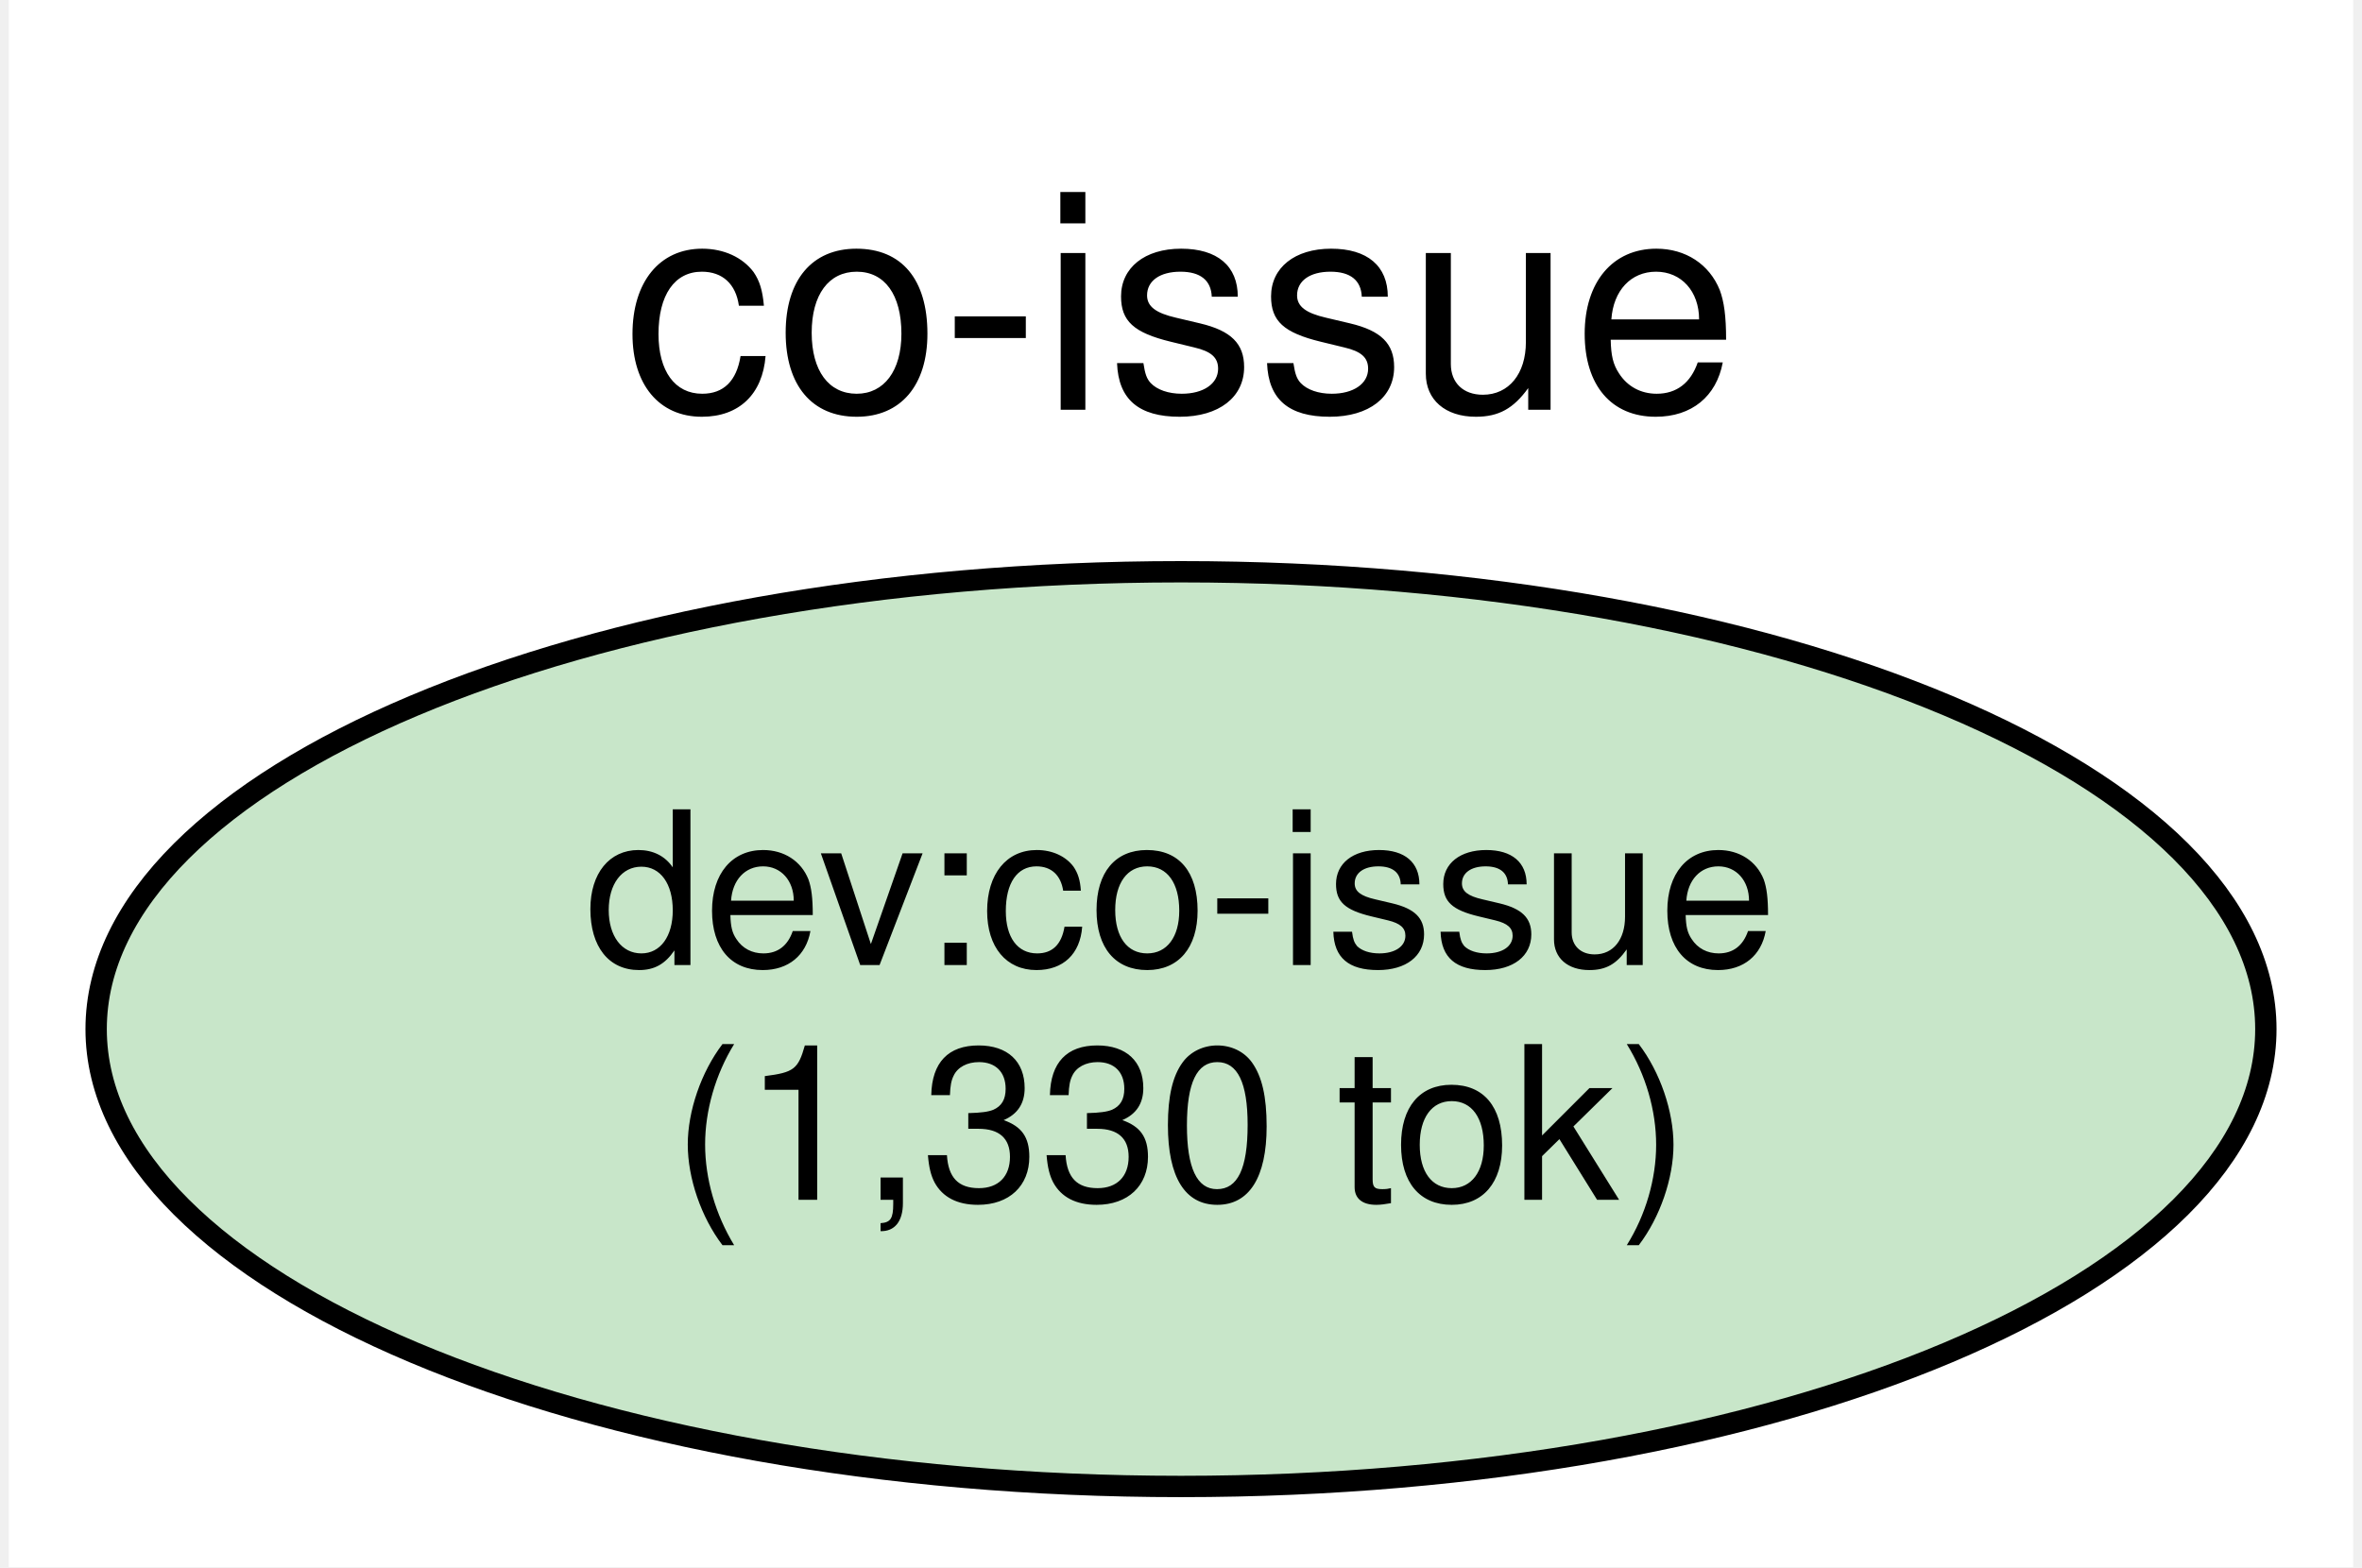
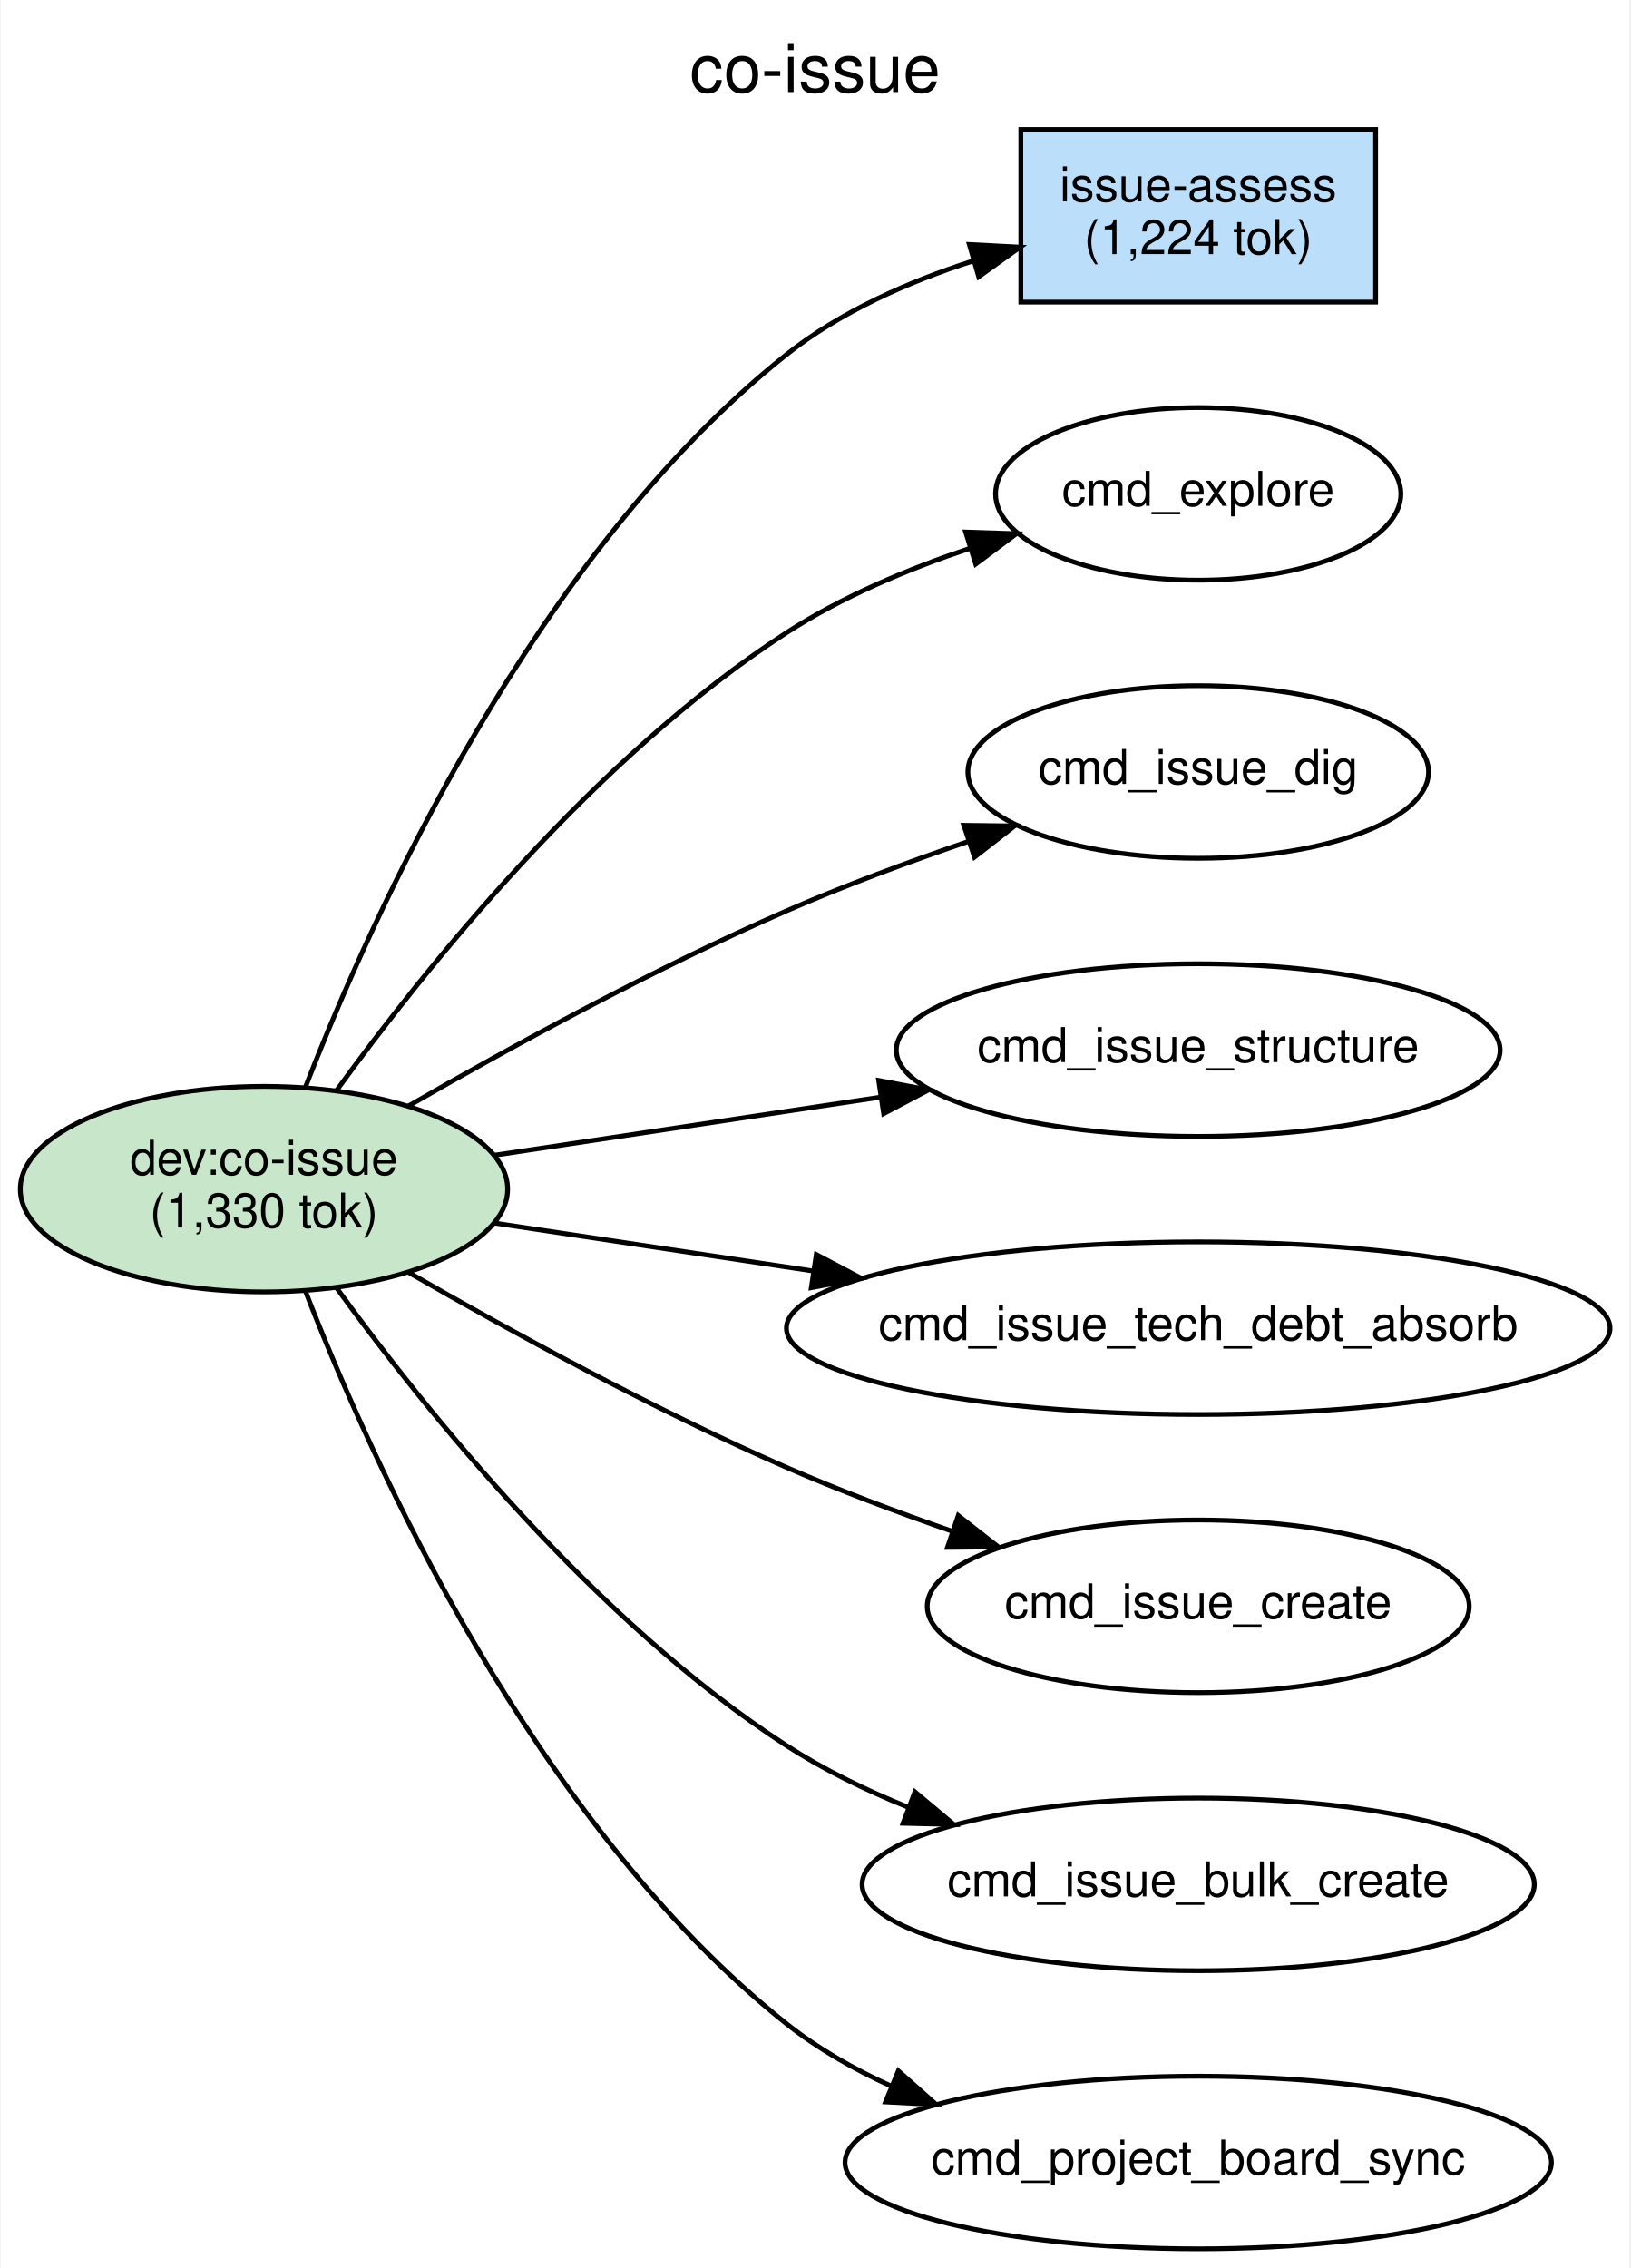
- <svg xmlns="http://www.w3.org/2000/svg" width="110pt" height="73pt" viewBox="0.00 0.00 109.82 73.43">
-   <g id="graph0" class="graph" transform="scale(1 1) rotate(0) translate(4 69.43)">
-     <polygon fill="white" stroke="transparent" points="-4,4 -4,-69.43 105.82,-69.43 105.82,4 -4,4" />
-     <text text-anchor="middle" x="50.91" y="-50.23" font-family="Helvetica,sans-Serif" font-size="14.00">co-issue</text>
+ <svg xmlns="http://www.w3.org/2000/svg" width="340pt" height="473pt" viewBox="0.00 0.00 339.71 473.00">
+   <g id="graph0" class="graph" transform="scale(1 1) rotate(0) translate(4 469)">
+     <polygon fill="white" stroke="transparent" points="-4,4 -4,-469 335.71,-469 335.71,4 -4,4" />
+     <text text-anchor="middle" x="165.86" y="-449.8" font-family="Helvetica,sans-Serif" font-size="14.00">co-issue</text>
    <g id="node1" class="node">
-       <ellipse fill="#c8e6c9" stroke="black" cx="50.91" cy="-21.21" rx="50.82" ry="21.43" />
-       <text text-anchor="middle" x="50.91" y="-24.21" font-family="Helvetica,sans-Serif" font-size="10.00">dev:co-issue</text>
-       <text text-anchor="middle" x="50.91" y="-13.21" font-family="Helvetica,sans-Serif" font-size="10.00">(1,330 tok)</text>
+       <ellipse fill="#c8e6c9" stroke="black" cx="50.91" cy="-221" rx="50.82" ry="21.43" />
+       <text text-anchor="middle" x="50.91" y="-224" font-family="Helvetica,sans-Serif" font-size="10.00">dev:co-issue</text>
+       <text text-anchor="middle" x="50.91" y="-213" font-family="Helvetica,sans-Serif" font-size="10.00">(1,330 tok)</text>
+     </g>
+     <g id="node2" class="node">
+       <polygon fill="#bbdefb" stroke="black" points="282.77,-442 208.77,-442 208.77,-406 282.77,-406 282.77,-442" />
+       <text text-anchor="middle" x="245.77" y="-427" font-family="Helvetica,sans-Serif" font-size="10.00">issue-assess</text>
+       <text text-anchor="middle" x="245.77" y="-416" font-family="Helvetica,sans-Serif" font-size="10.00">(1,224 tok)</text>
+     </g>
+     <g id="edge4" class="edge">
+       <path fill="none" stroke="black" d="M59.42,-241.92C73.49,-278.26 107.26,-353.16 159.82,-395 171.11,-403.98 185.33,-410.26 198.9,-414.61" />
+       <polygon fill="black" stroke="black" points="198.03,-418.01 208.61,-417.46 199.99,-411.29 198.03,-418.01" />
+     </g>
+     <g id="node3" class="node">
+       <ellipse fill="none" stroke="black" cx="245.77" cy="-366" rx="42.27" ry="18" />
+       <text text-anchor="middle" x="245.77" y="-363.5" font-family="Helvetica,sans-Serif" font-size="10.00">cmd_explore</text>
+     </g>
+     <g id="edge1" class="edge">
+       <path fill="none" stroke="black" d="M66,-241.51C84.65,-267.24 119.9,-311.11 159.82,-337 171.39,-344.5 185.1,-350.28 198.1,-354.63" />
+       <polygon fill="black" stroke="black" points="197.26,-358.04 207.85,-357.69 199.36,-351.36 197.26,-358.04" />
+     </g>
+     <g id="node4" class="node">
+       <ellipse fill="none" stroke="black" cx="245.77" cy="-308" rx="48.04" ry="18" />
+       <text text-anchor="middle" x="245.77" y="-305.5" font-family="Helvetica,sans-Serif" font-size="10.00">cmd_issue_dig</text>
+     </g>
+     <g id="edge2" class="edge">
+       <path fill="none" stroke="black" d="M81.03,-238.34C102.39,-250.64 132.33,-267.02 159.82,-279 171.88,-284.26 185.23,-289.2 197.7,-293.47" />
+       <polygon fill="black" stroke="black" points="196.88,-296.88 207.47,-296.74 199.1,-290.24 196.88,-296.88" />
+     </g>
+     <g id="node5" class="node">
+       <ellipse fill="none" stroke="black" cx="245.77" cy="-250" rx="62.97" ry="18" />
+       <text text-anchor="middle" x="245.77" y="-247.5" font-family="Helvetica,sans-Serif" font-size="10.00">cmd_issue_structure</text>
+     </g>
+     <g id="edge3" class="edge">
+       <path fill="none" stroke="black" d="M99.09,-228.09C123.32,-231.74 153.21,-236.23 179.6,-240.2" />
+       <polygon fill="black" stroke="black" points="179.12,-243.67 189.53,-241.69 180.16,-236.75 179.12,-243.67" />
+     </g>
+     <g id="node6" class="node">
+       <ellipse fill="none" stroke="black" cx="245.77" cy="-192" rx="85.89" ry="18" />
+       <text text-anchor="middle" x="245.77" y="-189.5" font-family="Helvetica,sans-Serif" font-size="10.00">cmd_issue_tech_debt_absorb</text>
+     </g>
+     <g id="edge5" class="edge">
+       <path fill="none" stroke="black" d="M99.09,-213.91C119.1,-210.9 142.98,-207.31 165.56,-203.91" />
+       <polygon fill="black" stroke="black" points="166.11,-207.37 175.48,-202.42 165.07,-200.45 166.11,-207.37" />
+     </g>
+     <g id="node7" class="node">
+       <ellipse fill="none" stroke="black" cx="245.77" cy="-134" rx="56.52" ry="18" />
+       <text text-anchor="middle" x="245.77" y="-131.5" font-family="Helvetica,sans-Serif" font-size="10.00">cmd_issue_create</text>
+     </g>
+     <g id="edge6" class="edge">
+       <path fill="none" stroke="black" d="M81.03,-203.66C102.39,-191.36 132.33,-174.98 159.82,-163 170.87,-158.18 183,-153.63 194.54,-149.62" />
+       <polygon fill="black" stroke="black" points="195.72,-152.92 204.07,-146.39 193.47,-146.29 195.72,-152.92" />
+     </g>
+     <g id="node8" class="node">
+       <ellipse fill="none" stroke="black" cx="245.77" cy="-76" rx="70.1" ry="18" />
+       <text text-anchor="middle" x="245.77" y="-73.5" font-family="Helvetica,sans-Serif" font-size="10.00">cmd_issue_bulk_create</text>
+     </g>
+     <g id="edge7" class="edge">
+       <path fill="none" stroke="black" d="M66,-200.49C84.65,-174.76 119.9,-130.89 159.82,-105 167.6,-99.96 176.35,-95.69 185.2,-92.12" />
+       <polygon fill="black" stroke="black" points="186.68,-95.3 194.8,-88.5 184.21,-88.75 186.68,-95.3" />
+     </g>
+     <g id="node9" class="node">
+       <ellipse fill="none" stroke="black" cx="245.77" cy="-18" rx="73.67" ry="18" />
+       <text text-anchor="middle" x="245.77" y="-15.5" font-family="Helvetica,sans-Serif" font-size="10.00">cmd_project_board_sync</text>
+     </g>
+     <g id="edge8" class="edge">
+       <path fill="none" stroke="black" d="M59.42,-200.08C73.49,-163.74 107.26,-88.84 159.82,-47 166.4,-41.77 173.97,-37.45 181.82,-33.9" />
+       <polygon fill="black" stroke="black" points="183.22,-37.11 191.14,-30.08 180.56,-30.64 183.22,-37.11" />
    </g>
  </g>
</svg>
